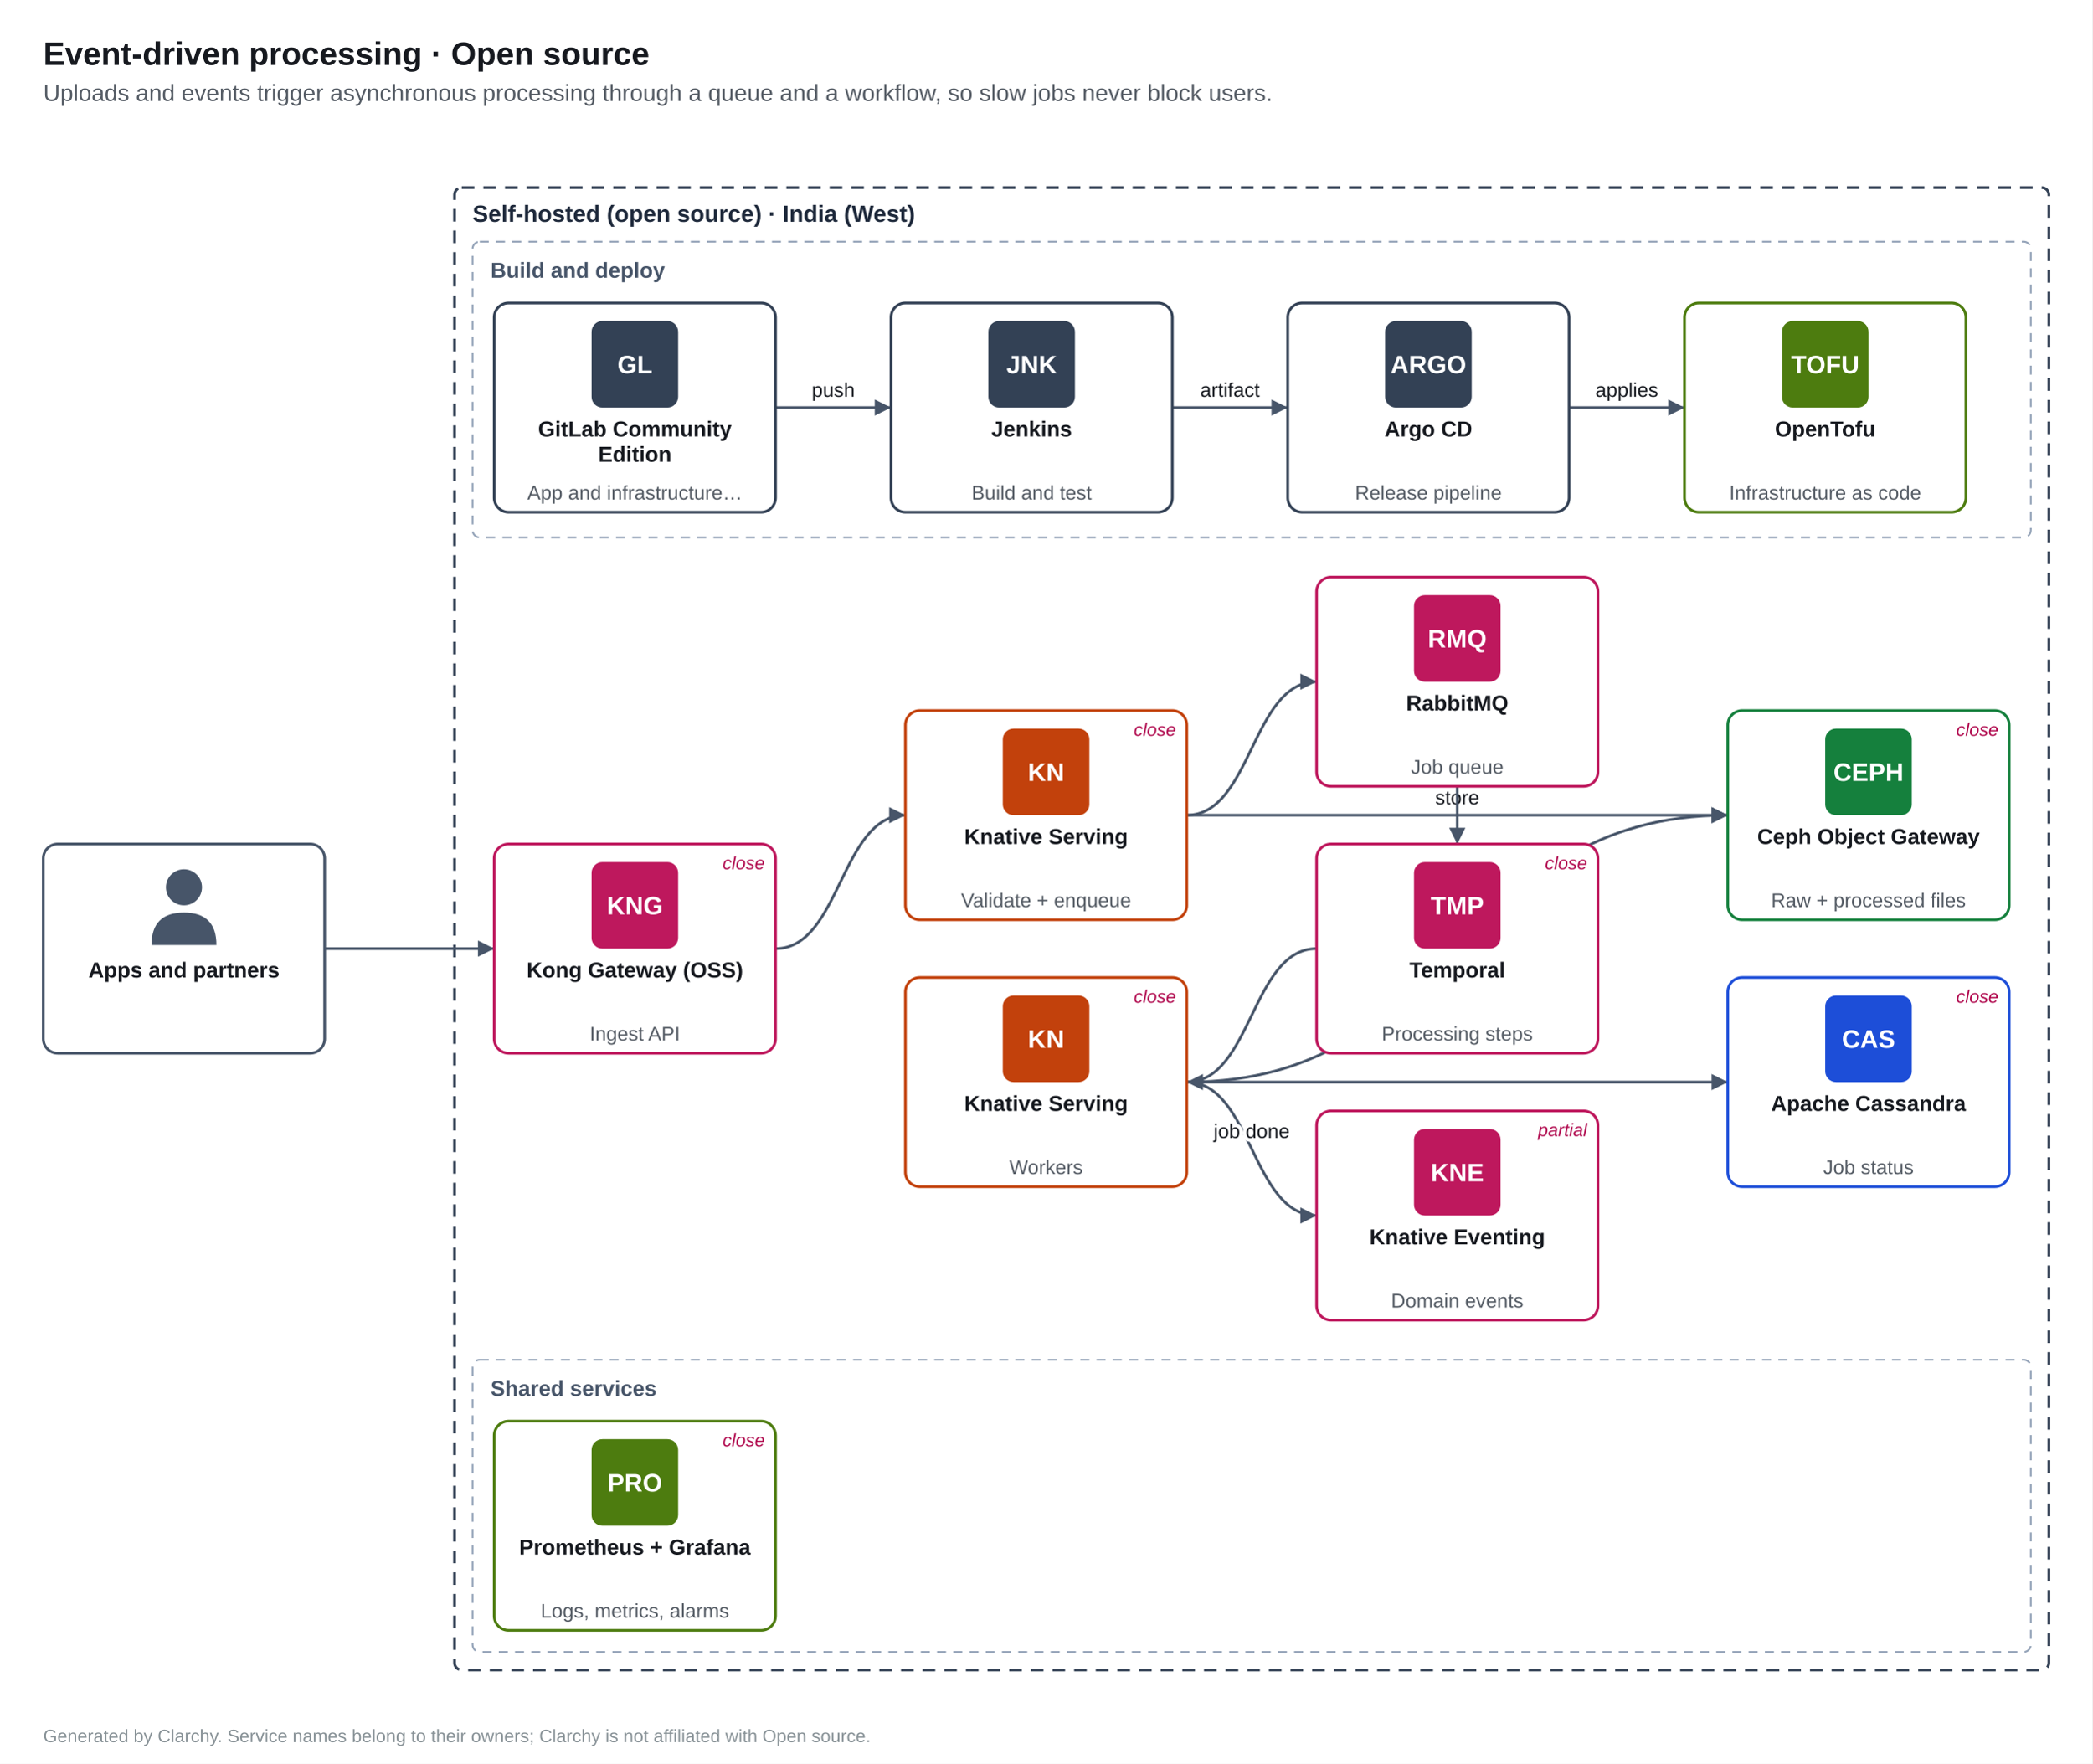
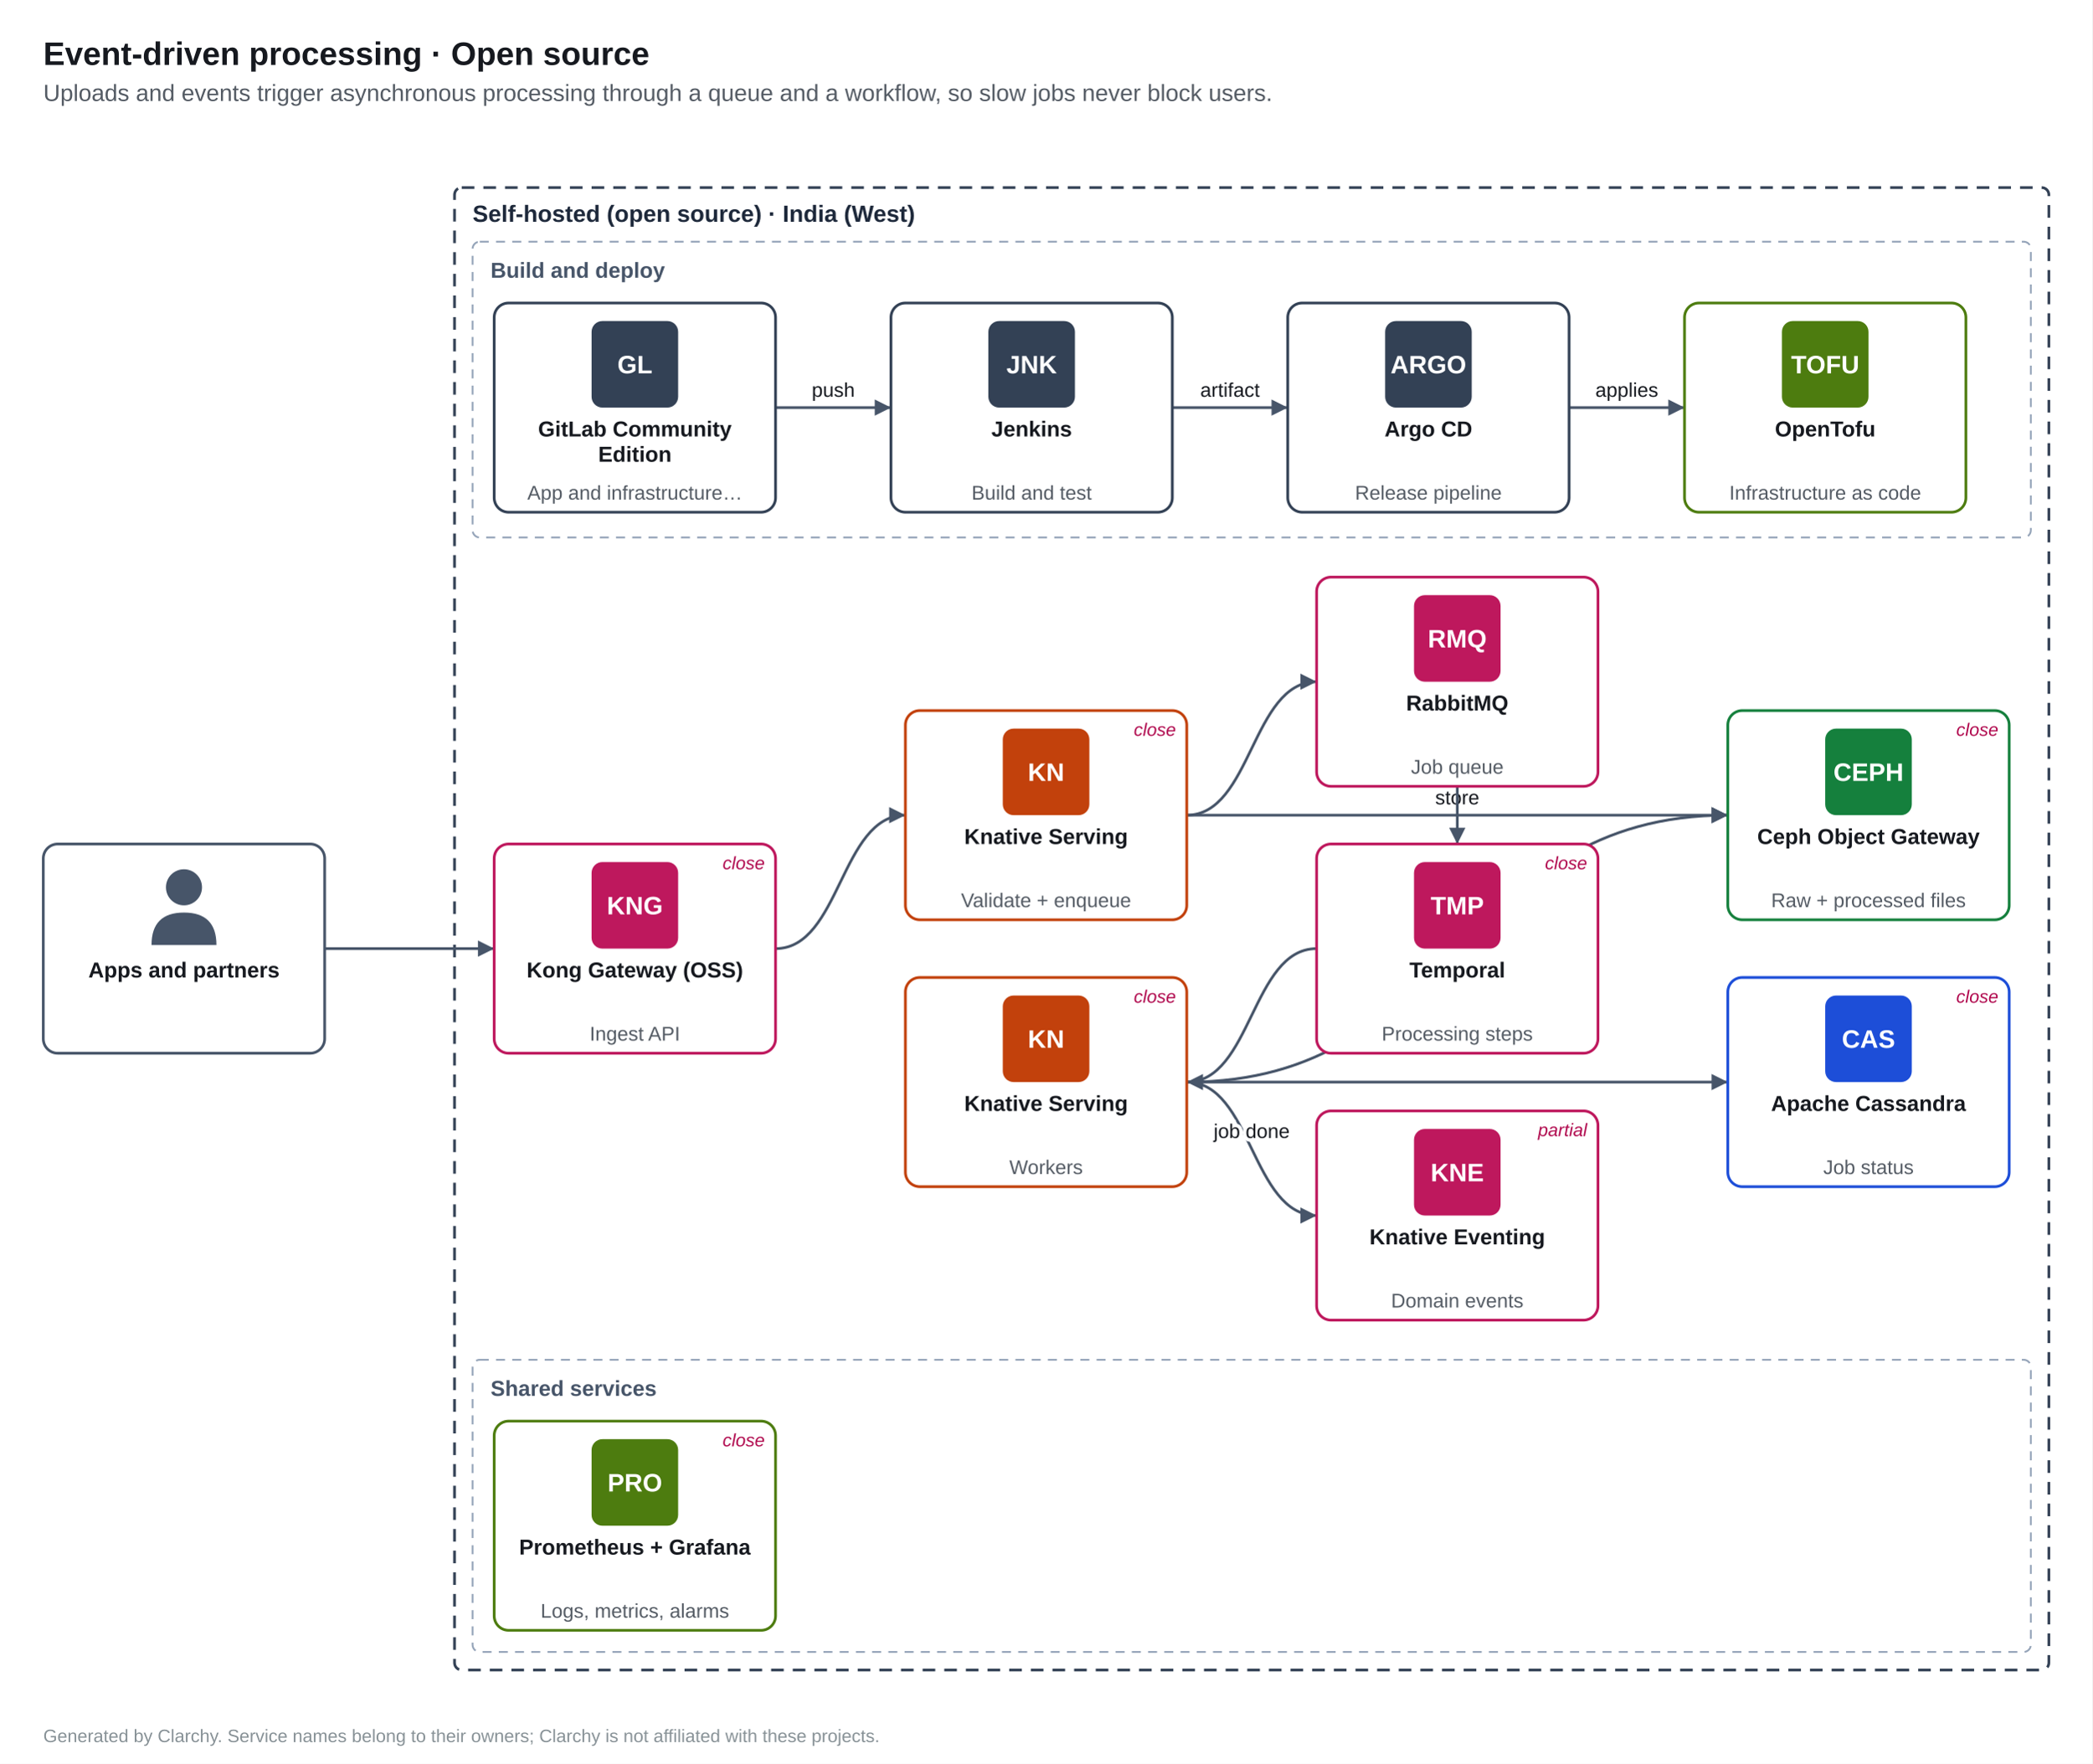
<svg xmlns="http://www.w3.org/2000/svg" class="ca-diagram ca-oss" width="1160" height="978" viewBox="0 0 1160 978" role="img" data-body-top="80" data-body-bottom="950" aria-label="Event-driven processing on Open source">
  <style>.ca-oss{font-family:'IBM Plex Sans', 'Helvetica Neue', Arial, sans-serif}
.ca-oss .ca-bg{fill:#ffffff}
.ca-oss .ca-title{font-size:18px;font-weight:600;fill:#16191f}
.ca-oss .ca-subtitle{font-size:13px;fill:#545b64}
.ca-oss .ca-cloud{fill:#FFFFFF;stroke:#334155;stroke-width:1.5;stroke-dasharray:7 5;}
.ca-oss .ca-cloud-label{font-size:13px;font-weight:600;fill:#1E293B}
.ca-oss .ca-band{fill:none;stroke:#94A3B8;stroke-dasharray:5 4}
.ca-oss .ca-band-label{font-size:12px;font-weight:600;fill:#475569}
.ca-oss .ca-node-box{fill:#ffffff;stroke-width:1.5}
.ca-oss .ca-badge{font-size:14px;font-weight:700;fill:#ffffff}
.ca-oss .ca-service{font-size:12px;font-weight:600;fill:#16191f}
.ca-oss .ca-label{font-size:11px;fill:#545b64}
.ca-oss .ca-fidelity{font-size:10px;font-style:italic;fill:#b0084d}
.ca-oss .ca-edge{fill:none;stroke:#475569;stroke-width:1.5}
.ca-oss .ca-arrow{fill:#475569}
.ca-oss .ca-edge-label{font-size:11px;fill:#16191f;paint-order:stroke;stroke:#ffffff;stroke-width:4}
.ca-oss .ca-footer{font-size:10px;fill:#879196}</style>
  <rect class="ca-bg" width="1160" height="978" />
  <text class="ca-title" x="24" y="36">Event-driven processing · Open source</text>
  <text class="ca-subtitle" x="24" y="56">Uploads and events trigger asynchronous processing through a queue and a workflow, so slow jobs never block users.</text>
  <rect class="ca-cloud" x="252" y="104" width="884" height="822" rx="4" />
  <text class="ca-cloud-label" x="262" y="123">Self-hosted (open source) · India (West)</text>
  <rect class="ca-band" x="262" y="134" width="864" height="164" rx="4" />
  <text class="ca-band-label" x="272" y="154">Build and deploy</text>
  <rect class="ca-band" x="262" y="754" width="864" height="162" rx="4" />
  <text class="ca-band-label" x="272" y="774">Shared services</text>
  <path class="ca-edge" data-from="producers" data-to="api" d="M180,526 C227,526 227,526 274,526" />
  <polygon class="ca-arrow" data-from="producers" data-to="api" points="274,526 265,521.5 265,530.5" />
  <path class="ca-edge" data-from="api" data-to="ingest" d="M430,526 C466,526 466,452 502,452" />
  <polygon class="ca-arrow" data-from="api" data-to="ingest" points="502,452 493,447.5 493,456.5" />
  <path class="ca-edge" data-from="ingest" data-to="raw" d="M658,452 C808,452 808,452 958,452" />
  <polygon class="ca-arrow" data-from="ingest" data-to="raw" points="958,452 949,447.5 949,456.5" />
  <text class="ca-edge-label" data-from="ingest" data-to="raw" x="808" y="446" text-anchor="middle">store</text>
  <path class="ca-edge" data-from="ingest" data-to="queue" d="M658,452 C694,452 694,378 730,378" />
  <polygon class="ca-arrow" data-from="ingest" data-to="queue" points="730,378 721,373.5 721,382.5" />
  <path class="ca-edge" data-from="queue" data-to="workflow" d="M808,436 C808,452 808,452 808,468" />
  <polygon class="ca-arrow" data-from="queue" data-to="workflow" points="808,468 803.5,459 812.5,459" />
  <path class="ca-edge" data-from="workflow" data-to="workers" d="M730,526 C694,526 694,600 658,600" />
  <polygon class="ca-arrow" data-from="workflow" data-to="workers" points="658,600 667,595.5 667,604.5" />
  <path class="ca-edge" data-from="workers" data-to="raw" d="M658,600 C808,600 808,452 958,452" />
  <polygon class="ca-arrow" data-from="workers" data-to="raw" points="958,452 949,447.5 949,456.5" />
  <path class="ca-edge" data-from="workers" data-to="state" d="M658,600 C808,600 808,600 958,600" />
  <polygon class="ca-arrow" data-from="workers" data-to="state" points="958,600 949,595.5 949,604.5" />
  <path class="ca-edge" data-from="workers" data-to="events" d="M658,600 C694,600 694,674 730,674" />
  <polygon class="ca-arrow" data-from="workers" data-to="events" points="730,674 721,669.5 721,678.5" />
  <text class="ca-edge-label" data-from="workers" data-to="events" x="694" y="631" text-anchor="middle">job done</text>
  <path class="ca-edge" data-from="repo" data-to="build" d="M430,226 C462,226 462,226 494,226" />
  <polygon class="ca-arrow" data-from="repo" data-to="build" points="494,226 485,221.5 485,230.5" />
  <text class="ca-edge-label" data-from="repo" data-to="build" x="462" y="220" text-anchor="middle">push</text>
  <path class="ca-edge" data-from="build" data-to="deploy" d="M650,226 C682,226 682,226 714,226" />
  <polygon class="ca-arrow" data-from="build" data-to="deploy" points="714,226 705,221.5 705,230.5" />
  <text class="ca-edge-label" data-from="build" data-to="deploy" x="682" y="220" text-anchor="middle">artifact</text>
  <path class="ca-edge" data-from="deploy" data-to="infra-code" d="M870,226 C902,226 902,226 934,226" />
  <polygon class="ca-arrow" data-from="deploy" data-to="infra-code" points="934,226 925,221.5 925,230.5" />
  <text class="ca-edge-label" data-from="deploy" data-to="infra-code" x="902" y="220" text-anchor="middle">applies</text>
  <g class="node" data-id="producers" data-capability="client" data-stage="users">
    <rect class="ca-node-box" x="24" y="468" width="156" height="116" rx="8" style="stroke:#475569" />
    <g fill="#475569">
      <circle cx="102" cy="492" r="10" />
      <path d="M84,524 Q84,506 102,506 Q120,506 120,524 Z" />
    </g>
    <text class="ca-service" x="102" y="542" text-anchor="middle">Apps and partners</text>
  </g>
  <g class="node" data-id="api" data-capability="api-gateway" data-stage="serve">
    <rect class="ca-node-box" x="274" y="468" width="156" height="116" rx="8" style="stroke:#BE185D" />
    <rect x="328" y="478" width="48" height="48" rx="6" fill="#BE185D" />
    <text class="ca-badge" x="352" y="507" text-anchor="middle">KNG</text>
    <text class="ca-service" x="352" y="542" text-anchor="middle">Kong Gateway (OSS)</text>
    <text class="ca-label" x="352" y="577" text-anchor="middle">Ingest API</text>
    <text class="ca-fidelity" x="424" y="482" text-anchor="end">close</text>
  </g>
  <g class="node" data-id="ingest" data-capability="serverless-function" data-stage="run">
    <rect class="ca-node-box" x="502" y="394" width="156" height="116" rx="8" style="stroke:#C2410C" />
    <rect x="556" y="404" width="48" height="48" rx="6" fill="#C2410C" />
    <text class="ca-badge" x="580" y="433" text-anchor="middle">KN</text>
    <text class="ca-service" x="580" y="468" text-anchor="middle">Knative Serving</text>
    <text class="ca-label" x="580" y="503" text-anchor="middle">Validate + enqueue</text>
    <text class="ca-fidelity" x="652" y="408" text-anchor="end">close</text>
  </g>
  <g class="node" data-id="queue" data-capability="message-queue" data-stage="integrate">
    <rect class="ca-node-box" x="730" y="320" width="156" height="116" rx="8" style="stroke:#BE185D" />
    <rect x="784" y="330" width="48" height="48" rx="6" fill="#BE185D" />
    <text class="ca-badge" x="808" y="359" text-anchor="middle">RMQ</text>
    <text class="ca-service" x="808" y="394" text-anchor="middle">RabbitMQ</text>
    <text class="ca-label" x="808" y="429" text-anchor="middle">Job queue</text>
  </g>
  <g class="node" data-id="events" data-capability="event-bus" data-stage="integrate">
    <rect class="ca-node-box" x="730" y="616" width="156" height="116" rx="8" style="stroke:#BE185D" />
    <rect x="784" y="626" width="48" height="48" rx="6" fill="#BE185D" />
    <text class="ca-badge" x="808" y="655" text-anchor="middle">KNE</text>
    <text class="ca-service" x="808" y="690" text-anchor="middle">Knative Eventing</text>
    <text class="ca-label" x="808" y="725" text-anchor="middle">Domain events</text>
    <text class="ca-fidelity" x="880" y="630" text-anchor="end">partial</text>
  </g>
  <g class="node" data-id="workflow" data-capability="workflow" data-stage="integrate">
    <rect class="ca-node-box" x="730" y="468" width="156" height="116" rx="8" style="stroke:#BE185D" />
    <rect x="784" y="478" width="48" height="48" rx="6" fill="#BE185D" />
    <text class="ca-badge" x="808" y="507" text-anchor="middle">TMP</text>
    <text class="ca-service" x="808" y="542" text-anchor="middle">Temporal</text>
    <text class="ca-label" x="808" y="577" text-anchor="middle">Processing steps</text>
    <text class="ca-fidelity" x="880" y="482" text-anchor="end">close</text>
  </g>
  <g class="node" data-id="workers" data-capability="serverless-function" data-stage="run">
    <rect class="ca-node-box" x="502" y="542" width="156" height="116" rx="8" style="stroke:#C2410C" />
    <rect x="556" y="552" width="48" height="48" rx="6" fill="#C2410C" />
    <text class="ca-badge" x="580" y="581" text-anchor="middle">KN</text>
    <text class="ca-service" x="580" y="616" text-anchor="middle">Knative Serving</text>
    <text class="ca-label" x="580" y="651" text-anchor="middle">Workers</text>
    <text class="ca-fidelity" x="652" y="556" text-anchor="end">close</text>
  </g>
  <g class="node" data-id="raw" data-capability="object-storage" data-stage="store">
    <rect class="ca-node-box" x="958" y="394" width="156" height="116" rx="8" style="stroke:#15803D" />
    <rect x="1012" y="404" width="48" height="48" rx="6" fill="#15803D" />
    <text class="ca-badge" x="1036" y="433" text-anchor="middle">CEPH</text>
    <text class="ca-service" x="1036" y="468" text-anchor="middle">Ceph Object Gateway</text>
    <text class="ca-label" x="1036" y="503" text-anchor="middle">Raw + processed files</text>
    <text class="ca-fidelity" x="1108" y="408" text-anchor="end">close</text>
  </g>
  <g class="node" data-id="state" data-capability="key-value-db" data-stage="store">
    <rect class="ca-node-box" x="958" y="542" width="156" height="116" rx="8" style="stroke:#1D4ED8" />
    <rect x="1012" y="552" width="48" height="48" rx="6" fill="#1D4ED8" />
    <text class="ca-badge" x="1036" y="581" text-anchor="middle">CAS</text>
    <text class="ca-service" x="1036" y="616" text-anchor="middle">Apache Cassandra</text>
    <text class="ca-label" x="1036" y="651" text-anchor="middle">Job status</text>
    <text class="ca-fidelity" x="1108" y="556" text-anchor="end">close</text>
  </g>
  <g class="node" data-id="logs" data-capability="monitoring" data-stage="operate">
    <rect class="ca-node-box" x="274" y="788" width="156" height="116" rx="8" style="stroke:#4D7C0F" />
    <rect x="328" y="798" width="48" height="48" rx="6" fill="#4D7C0F" />
    <text class="ca-badge" x="352" y="827" text-anchor="middle">PRO</text>
    <text class="ca-service" x="352" y="862" text-anchor="middle">Prometheus + Grafana</text>
    <text class="ca-label" x="352" y="897" text-anchor="middle">Logs, metrics, alarms</text>
    <text class="ca-fidelity" x="424" y="802" text-anchor="end">close</text>
  </g>
  <g class="node" data-id="repo" data-capability="source-control" data-stage="code">
    <rect class="ca-node-box" x="274" y="168" width="156" height="116" rx="8" style="stroke:#334155" />
    <rect x="328" y="178" width="48" height="48" rx="6" fill="#334155" />
    <text class="ca-badge" x="352" y="207" text-anchor="middle">GL</text>
    <text class="ca-service" x="352" y="242" text-anchor="middle">GitLab Community</text>
    <text class="ca-service" x="352" y="256" text-anchor="middle">Edition</text>
    <text class="ca-label" x="352" y="277" text-anchor="middle">App and infrastructure…</text>
  </g>
  <g class="node" data-id="build" data-capability="ci-build" data-stage="build">
    <rect class="ca-node-box" x="494" y="168" width="156" height="116" rx="8" style="stroke:#334155" />
    <rect x="548" y="178" width="48" height="48" rx="6" fill="#334155" />
    <text class="ca-badge" x="572" y="207" text-anchor="middle">JNK</text>
    <text class="ca-service" x="572" y="242" text-anchor="middle">Jenkins</text>
    <text class="ca-label" x="572" y="277" text-anchor="middle">Build and test</text>
  </g>
  <g class="node" data-id="deploy" data-capability="cd-deploy" data-stage="ship">
    <rect class="ca-node-box" x="714" y="168" width="156" height="116" rx="8" style="stroke:#334155" />
    <rect x="768" y="178" width="48" height="48" rx="6" fill="#334155" />
    <text class="ca-badge" x="792" y="207" text-anchor="middle">ARGO</text>
    <text class="ca-service" x="792" y="242" text-anchor="middle">Argo CD</text>
    <text class="ca-label" x="792" y="277" text-anchor="middle">Release pipeline</text>
  </g>
  <g class="node" data-id="infra-code" data-capability="iac" data-stage="code">
    <rect class="ca-node-box" x="934" y="168" width="156" height="116" rx="8" style="stroke:#4D7C0F" />
    <rect x="988" y="178" width="48" height="48" rx="6" fill="#4D7C0F" />
    <text class="ca-badge" x="1012" y="207" text-anchor="middle">TOFU</text>
    <text class="ca-service" x="1012" y="242" text-anchor="middle">OpenTofu</text>
    <text class="ca-label" x="1012" y="277" text-anchor="middle">Infrastructure as code</text>
  </g>
-   <text class="ca-footer" x="24" y="966">Generated by Clarchy. Service names belong to their owners; Clarchy is not affiliated with Open source.</text>
+   <text class="ca-footer" x="24" y="966">Generated by Clarchy. Service names belong to their owners; Clarchy is not affiliated with these projects.</text>
</svg>
